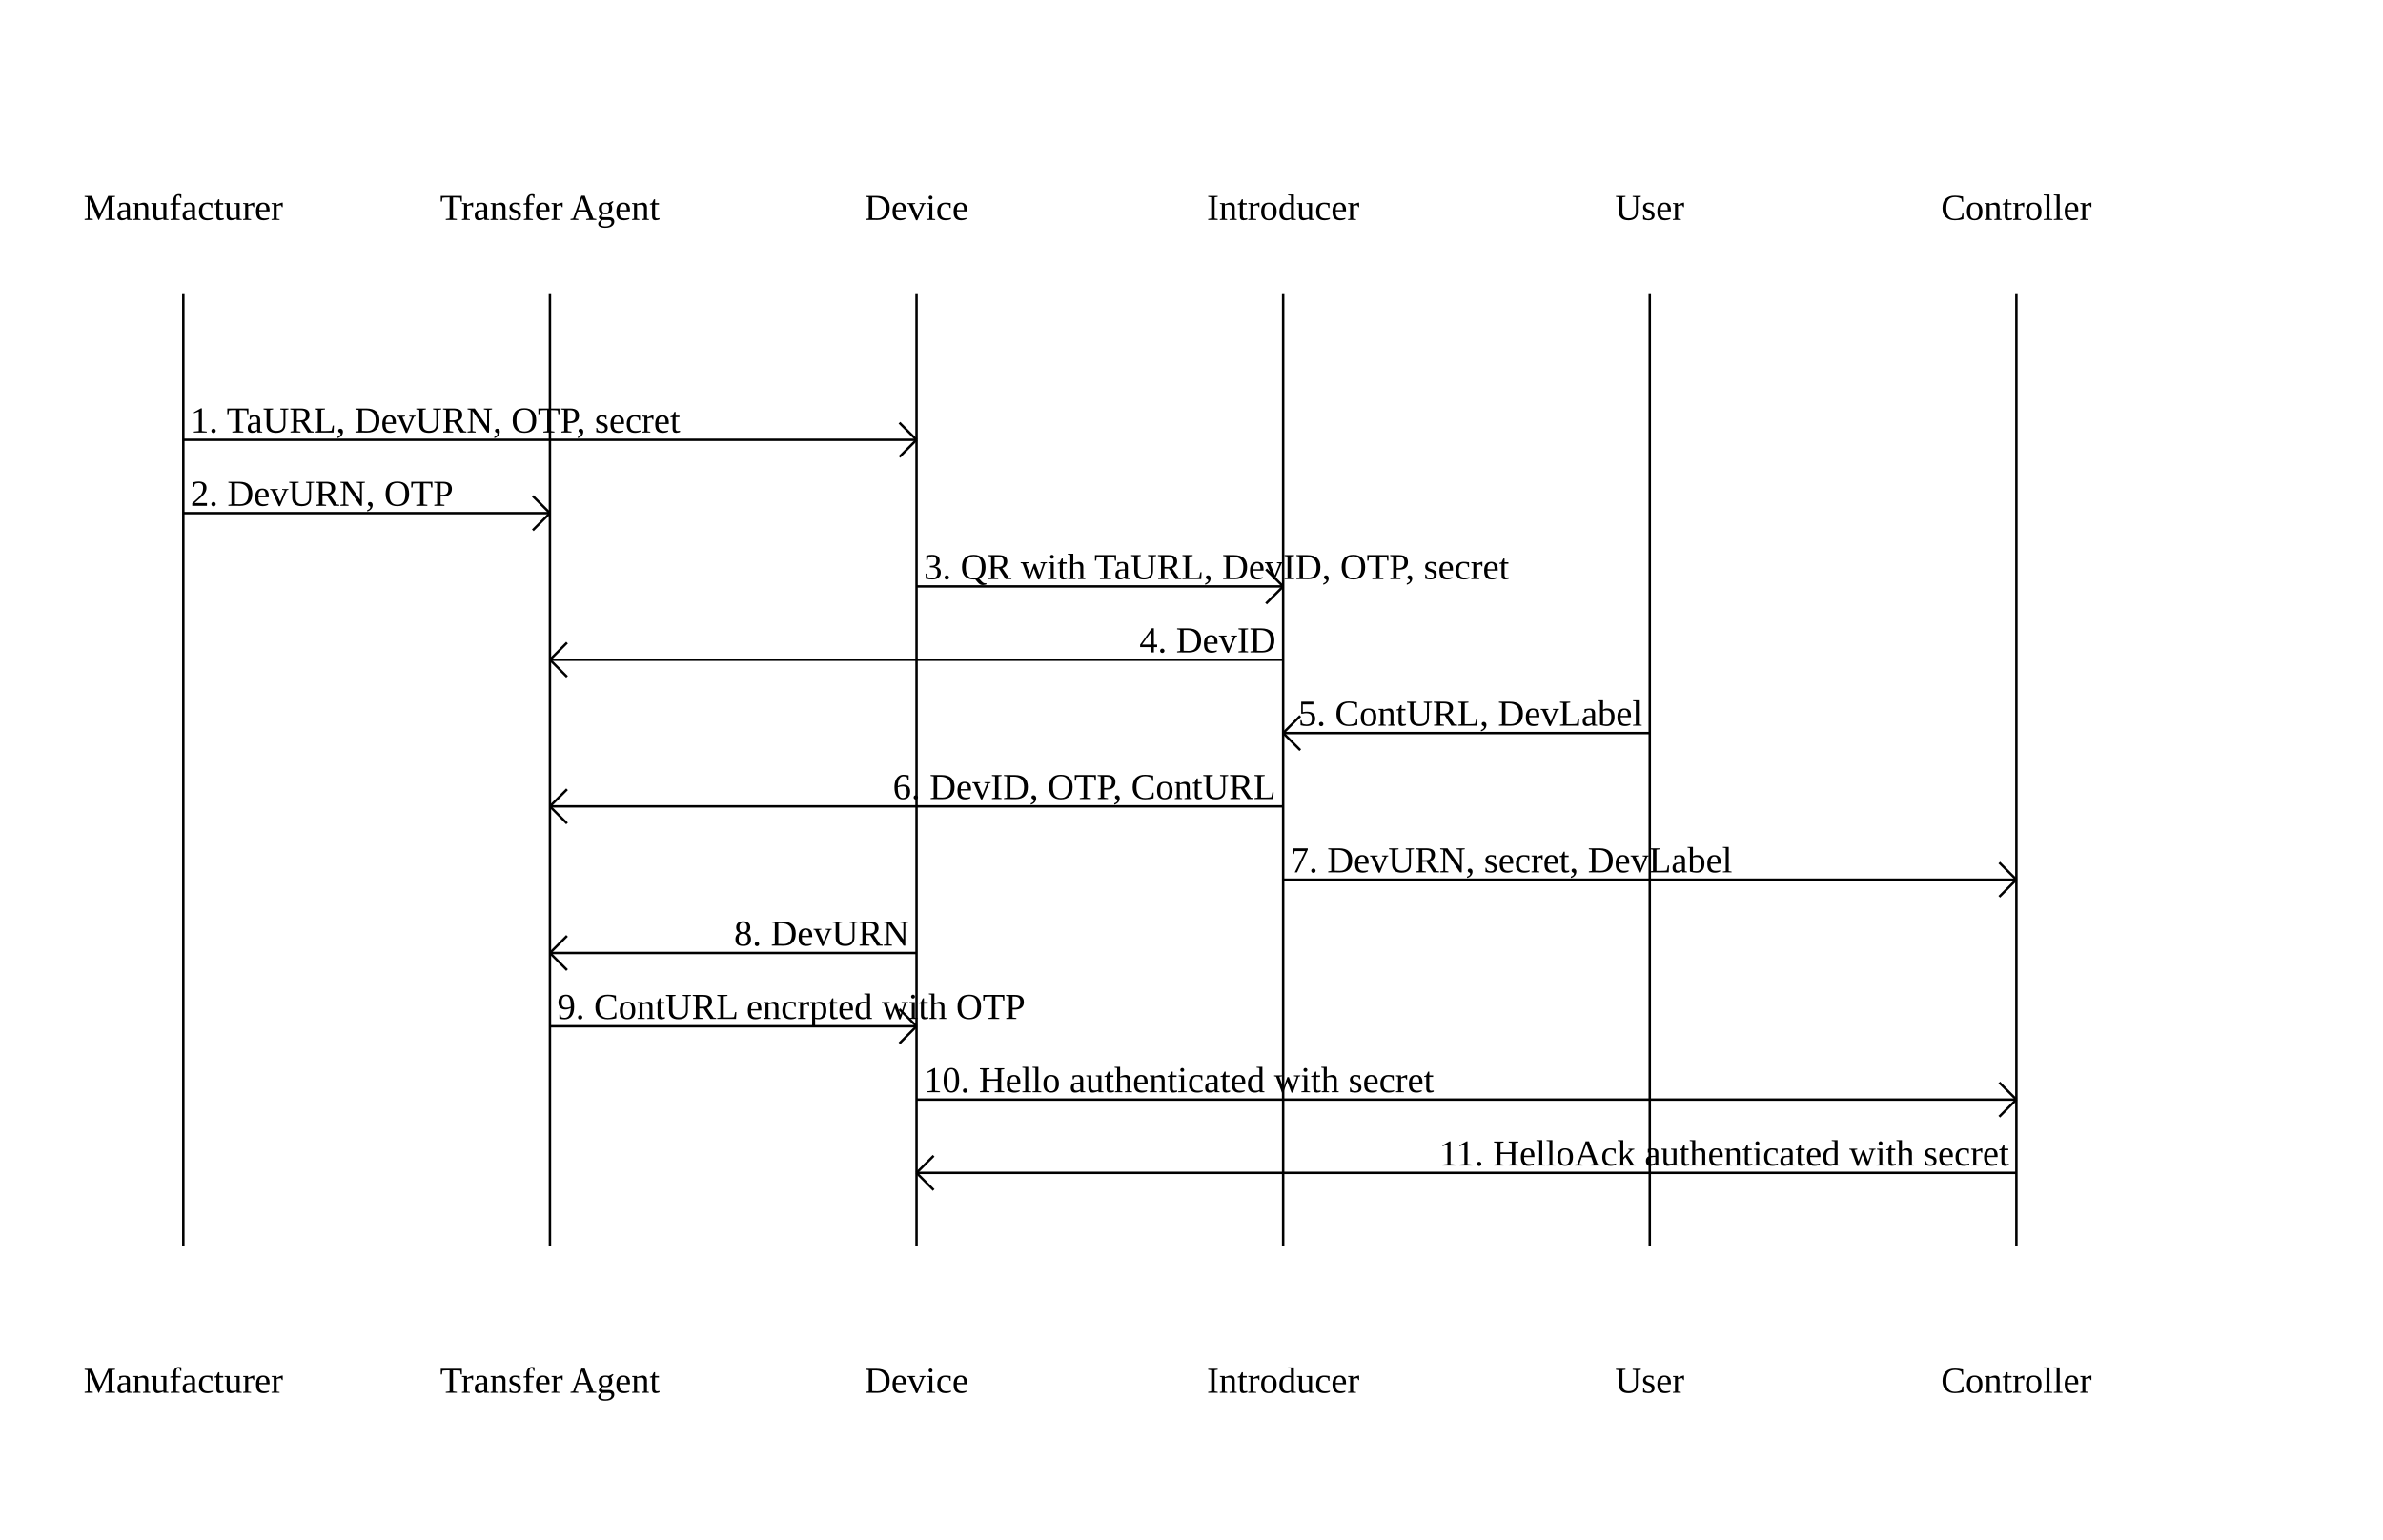
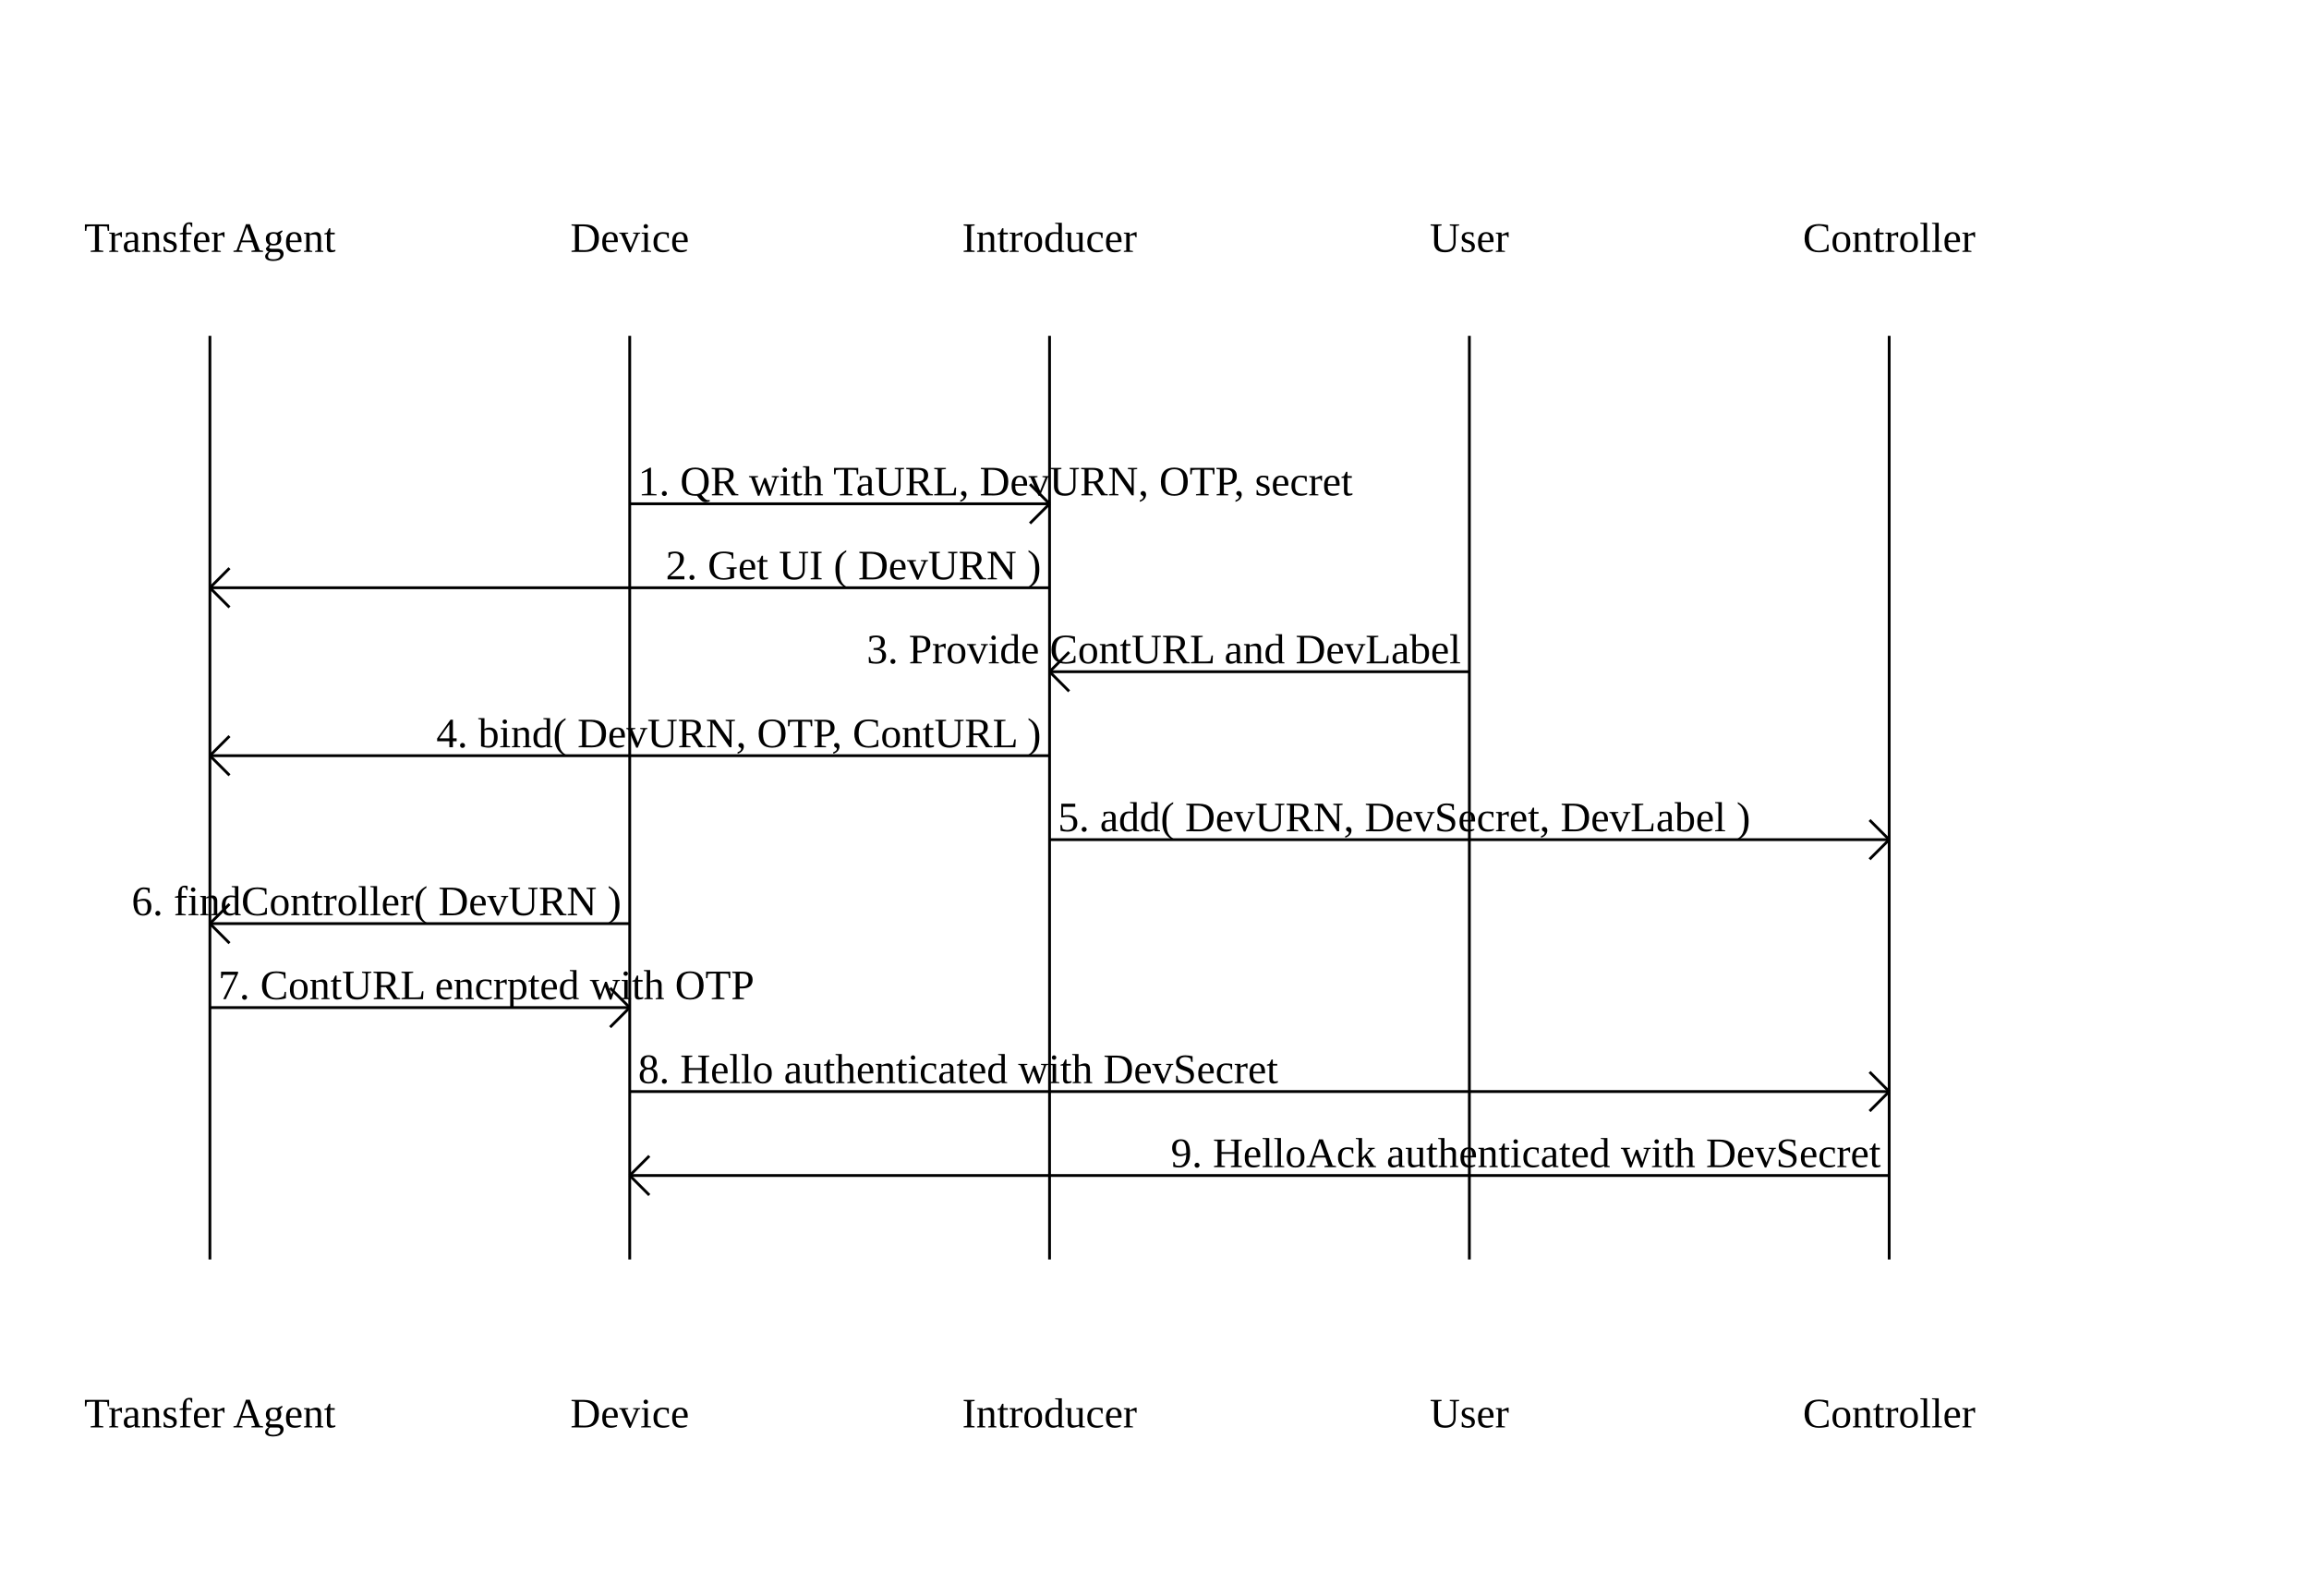
- <svg xmlns="http://www.w3.org/2000/svg" baseProfile="full" width="975" height="630">
-   <text x="75" y="90" font-size="15" text-anchor="middle">Manufacturer</text>
-   <line x1="75" y1="120" x2="75" y2="510" width="1" stroke="black" />
-   <text x="75" y="570" font-size="15" text-anchor="middle">Manufacturer</text>
-   <text x="225" y="90" font-size="15" text-anchor="middle">Transfer Agent</text>
-   <line x1="225" y1="120" x2="225" y2="510" width="1" stroke="black" />
-   <text x="225" y="570" font-size="15" text-anchor="middle">Transfer Agent</text>
-   <text x="375" y="90" font-size="15" text-anchor="middle">Device</text>
-   <line x1="375" y1="120" x2="375" y2="510" width="1" stroke="black" />
-   <text x="375" y="570" font-size="15" text-anchor="middle">Device</text>
-   <text x="525" y="90" font-size="15" text-anchor="middle">Introducer</text>
-   <line x1="525" y1="120" x2="525" y2="510" width="1" stroke="black" />
-   <text x="525" y="570" font-size="15" text-anchor="middle">Introducer</text>
-   <text x="675" y="90" font-size="15" text-anchor="middle">User</text>
-   <line x1="675" y1="120" x2="675" y2="510" width="1" stroke="black" />
-   <text x="675" y="570" font-size="15" text-anchor="middle">User</text>
-   <text x="825" y="90" font-size="15" text-anchor="middle">Controller</text>
-   <line x1="825" y1="120" x2="825" y2="510" width="1" stroke="black" />
-   <text x="825" y="570" font-size="15" text-anchor="middle">Controller</text>
-   <line x1="75" y1="180" x2="375" y2="180" width="1" stroke="black" />
+ <svg xmlns="http://www.w3.org/2000/svg" baseProfile="full" width="825" height="570">
+   <text x="75" y="90" font-size="15" text-anchor="middle">Transfer Agent</text>
+   <line x1="75" y1="120" x2="75" y2="450" width="1" stroke="black" />
+   <text x="75" y="510" font-size="15" text-anchor="middle">Transfer Agent</text>
+   <text x="225" y="90" font-size="15" text-anchor="middle">Device</text>
+   <line x1="225" y1="120" x2="225" y2="450" width="1" stroke="black" />
+   <text x="225" y="510" font-size="15" text-anchor="middle">Device</text>
+   <text x="375" y="90" font-size="15" text-anchor="middle">Introducer</text>
+   <line x1="375" y1="120" x2="375" y2="450" width="1" stroke="black" />
+   <text x="375" y="510" font-size="15" text-anchor="middle">Introducer</text>
+   <text x="525" y="90" font-size="15" text-anchor="middle">User</text>
+   <line x1="525" y1="120" x2="525" y2="450" width="1" stroke="black" />
+   <text x="525" y="510" font-size="15" text-anchor="middle">User</text>
+   <text x="675" y="90" font-size="15" text-anchor="middle">Controller</text>
+   <line x1="675" y1="120" x2="675" y2="450" width="1" stroke="black" />
+   <text x="675" y="510" font-size="15" text-anchor="middle">Controller</text>
+   <line x1="225" y1="180" x2="375" y2="180" width="1" stroke="black" />
  <line x1="375" y1="180" x2="368" y2="173" transform="rotate(0, 375, 180)" width="1" stroke="black" />
  <line x1="375" y1="180" x2="368" y2="187" transform="rotate(0, 375, 180)" width="1" stroke="black" />
-   <text x="78" y="177" font-size="15" text-anchor="start" transform="rotate(0, 78, 177)" fill="black">1. TaURL, DevURN, OTP, secret </text>
-   <line x1="75" y1="210" x2="225" y2="210" width="1" stroke="black" />
-   <line x1="225" y1="210" x2="218" y2="203" transform="rotate(0, 225, 210)" width="1" stroke="black" />
-   <line x1="225" y1="210" x2="218" y2="217" transform="rotate(0, 225, 210)" width="1" stroke="black" />
-   <text x="78" y="207" font-size="15" text-anchor="start" transform="rotate(0, 78, 207)" fill="black">2. DevURN, OTP</text>
-   <line x1="375" y1="240" x2="525" y2="240" width="1" stroke="black" />
-   <line x1="525" y1="240" x2="518" y2="233" transform="rotate(0, 525, 240)" width="1" stroke="black" />
-   <line x1="525" y1="240" x2="518" y2="247" transform="rotate(0, 525, 240)" width="1" stroke="black" />
-   <text x="378" y="237" font-size="15" text-anchor="start" transform="rotate(0, 378, 237)" fill="black">3. QR with TaURL, DevID, OTP, secret</text>
-   <line x1="525" y1="270" x2="225" y2="270" width="1" stroke="black" />
-   <line x1="225" y1="270" x2="232" y2="263" transform="rotate(0, 225, 270)" width="1" stroke="black" />
-   <line x1="225" y1="270" x2="232" y2="277" transform="rotate(0, 225, 270)" width="1" stroke="black" />
-   <text x="522" y="267" font-size="15" text-anchor="end" transform="rotate(0, 522, 267)" fill="black">4. DevID</text>
-   <line x1="675" y1="300" x2="525" y2="300" width="1" stroke="black" />
-   <line x1="525" y1="300" x2="532" y2="293" transform="rotate(0, 525, 300)" width="1" stroke="black" />
-   <line x1="525" y1="300" x2="532" y2="307" transform="rotate(0, 525, 300)" width="1" stroke="black" />
-   <text x="672" y="297" font-size="15" text-anchor="end" transform="rotate(0, 672, 297)" fill="black">5. ContURL, DevLabel</text>
-   <line x1="525" y1="330" x2="225" y2="330" width="1" stroke="black" />
-   <line x1="225" y1="330" x2="232" y2="323" transform="rotate(0, 225, 330)" width="1" stroke="black" />
-   <line x1="225" y1="330" x2="232" y2="337" transform="rotate(0, 225, 330)" width="1" stroke="black" />
-   <text x="522" y="327" font-size="15" text-anchor="end" transform="rotate(0, 522, 327)" fill="black">6. DevID, OTP, ContURL</text>
-   <line x1="525" y1="360" x2="825" y2="360" width="1" stroke="black" />
-   <line x1="825" y1="360" x2="818" y2="353" transform="rotate(0, 825, 360)" width="1" stroke="black" />
-   <line x1="825" y1="360" x2="818" y2="367" transform="rotate(0, 825, 360)" width="1" stroke="black" />
-   <text x="528" y="357" font-size="15" text-anchor="start" transform="rotate(0, 528, 357)" fill="black">7. DevURN, secret, DevLabel</text>
-   <line x1="375" y1="390" x2="225" y2="390" width="1" stroke="black" />
-   <line x1="225" y1="390" x2="232" y2="383" transform="rotate(0, 225, 390)" width="1" stroke="black" />
-   <line x1="225" y1="390" x2="232" y2="397" transform="rotate(0, 225, 390)" width="1" stroke="black" />
-   <text x="372" y="387" font-size="15" text-anchor="end" transform="rotate(0, 372, 387)" fill="black">8. DevURN</text>
-   <line x1="225" y1="420" x2="375" y2="420" width="1" stroke="black" />
-   <line x1="375" y1="420" x2="368" y2="413" transform="rotate(0, 375, 420)" width="1" stroke="black" />
-   <line x1="375" y1="420" x2="368" y2="427" transform="rotate(0, 375, 420)" width="1" stroke="black" />
-   <text x="228" y="417" font-size="15" text-anchor="start" transform="rotate(0, 228, 417)" fill="black">9. ContURL encrpted with OTP</text>
-   <line x1="375" y1="450" x2="825" y2="450" width="1" stroke="black" />
-   <line x1="825" y1="450" x2="818" y2="443" transform="rotate(0, 825, 450)" width="1" stroke="black" />
-   <line x1="825" y1="450" x2="818" y2="457" transform="rotate(0, 825, 450)" width="1" stroke="black" />
-   <text x="378" y="447" font-size="15" text-anchor="start" transform="rotate(0, 378, 447)" fill="black">10. Hello authenticated with secret</text>
-   <line x1="825" y1="480" x2="375" y2="480" width="1" stroke="black" />
-   <line x1="375" y1="480" x2="382" y2="473" transform="rotate(0, 375, 480)" width="1" stroke="black" />
-   <line x1="375" y1="480" x2="382" y2="487" transform="rotate(0, 375, 480)" width="1" stroke="black" />
-   <text x="822" y="477" font-size="15" text-anchor="end" transform="rotate(0, 822, 477)" fill="black">11. HelloAck authenticated with secret</text>
+   <text x="228" y="177" font-size="15" text-anchor="start" transform="rotate(0, 228, 177)" fill="black">1. QR with TaURL, DevURN, OTP, secret</text>
+   <line x1="375" y1="210" x2="75" y2="210" width="1" stroke="black" />
+   <line x1="75" y1="210" x2="82" y2="203" transform="rotate(0, 75, 210)" width="1" stroke="black" />
+   <line x1="75" y1="210" x2="82" y2="217" transform="rotate(0, 75, 210)" width="1" stroke="black" />
+   <text x="372" y="207" font-size="15" text-anchor="end" transform="rotate(0, 372, 207)" fill="black">2. Get UI ( DevURN )</text>
+   <line x1="525" y1="240" x2="375" y2="240" width="1" stroke="black" />
+   <line x1="375" y1="240" x2="382" y2="233" transform="rotate(0, 375, 240)" width="1" stroke="black" />
+   <line x1="375" y1="240" x2="382" y2="247" transform="rotate(0, 375, 240)" width="1" stroke="black" />
+   <text x="522" y="237" font-size="15" text-anchor="end" transform="rotate(0, 522, 237)" fill="black">3. Provide ContURL and DevLabel</text>
+   <line x1="375" y1="270" x2="75" y2="270" width="1" stroke="black" />
+   <line x1="75" y1="270" x2="82" y2="263" transform="rotate(0, 75, 270)" width="1" stroke="black" />
+   <line x1="75" y1="270" x2="82" y2="277" transform="rotate(0, 75, 270)" width="1" stroke="black" />
+   <text x="372" y="267" font-size="15" text-anchor="end" transform="rotate(0, 372, 267)" fill="black">4. bind( DevURN, OTP, ContURL )</text>
+   <line x1="375" y1="300" x2="675" y2="300" width="1" stroke="black" />
+   <line x1="675" y1="300" x2="668" y2="293" transform="rotate(0, 675, 300)" width="1" stroke="black" />
+   <line x1="675" y1="300" x2="668" y2="307" transform="rotate(0, 675, 300)" width="1" stroke="black" />
+   <text x="378" y="297" font-size="15" text-anchor="start" transform="rotate(0, 378, 297)" fill="black">5. add( DevURN, DevSecret, DevLabel )</text>
+   <line x1="225" y1="330" x2="75" y2="330" width="1" stroke="black" />
+   <line x1="75" y1="330" x2="82" y2="323" transform="rotate(0, 75, 330)" width="1" stroke="black" />
+   <line x1="75" y1="330" x2="82" y2="337" transform="rotate(0, 75, 330)" width="1" stroke="black" />
+   <text x="222" y="327" font-size="15" text-anchor="end" transform="rotate(0, 222, 327)" fill="black">6. findController( DevURN )</text>
+   <line x1="75" y1="360" x2="225" y2="360" width="1" stroke="black" />
+   <line x1="225" y1="360" x2="218" y2="353" transform="rotate(0, 225, 360)" width="1" stroke="black" />
+   <line x1="225" y1="360" x2="218" y2="367" transform="rotate(0, 225, 360)" width="1" stroke="black" />
+   <text x="78" y="357" font-size="15" text-anchor="start" transform="rotate(0, 78, 357)" fill="black">7. ContURL encrpted with OTP</text>
+   <line x1="225" y1="390" x2="675" y2="390" width="1" stroke="black" />
+   <line x1="675" y1="390" x2="668" y2="383" transform="rotate(0, 675, 390)" width="1" stroke="black" />
+   <line x1="675" y1="390" x2="668" y2="397" transform="rotate(0, 675, 390)" width="1" stroke="black" />
+   <text x="228" y="387" font-size="15" text-anchor="start" transform="rotate(0, 228, 387)" fill="black">8. Hello authenticated with DevSecret</text>
+   <line x1="675" y1="420" x2="225" y2="420" width="1" stroke="black" />
+   <line x1="225" y1="420" x2="232" y2="413" transform="rotate(0, 225, 420)" width="1" stroke="black" />
+   <line x1="225" y1="420" x2="232" y2="427" transform="rotate(0, 225, 420)" width="1" stroke="black" />
+   <text x="672" y="417" font-size="15" text-anchor="end" transform="rotate(0, 672, 417)" fill="black">9. HelloAck authenticated with DevSecret</text>
</svg>
